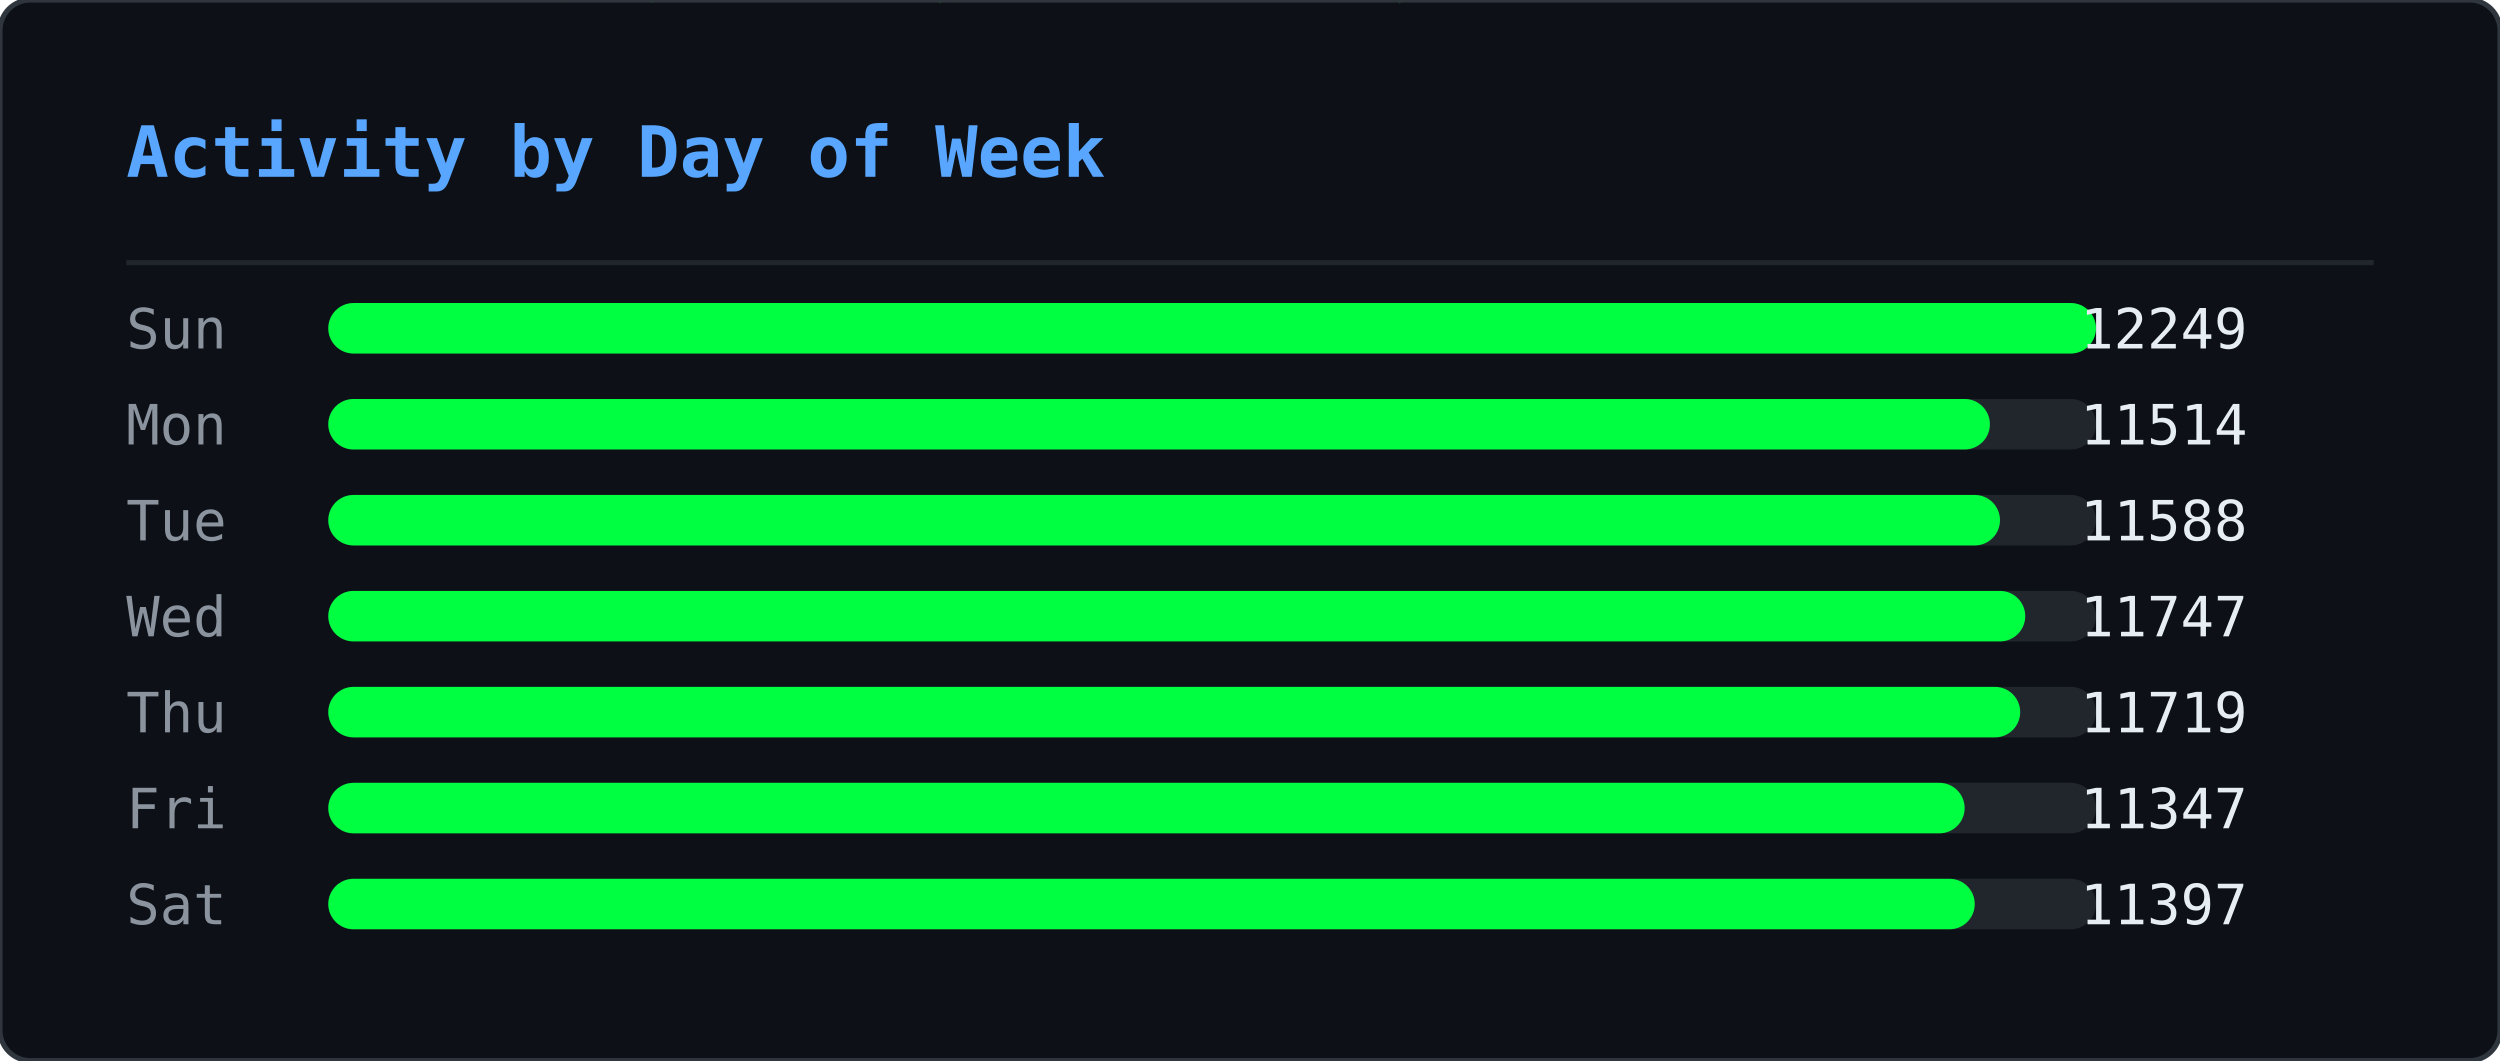
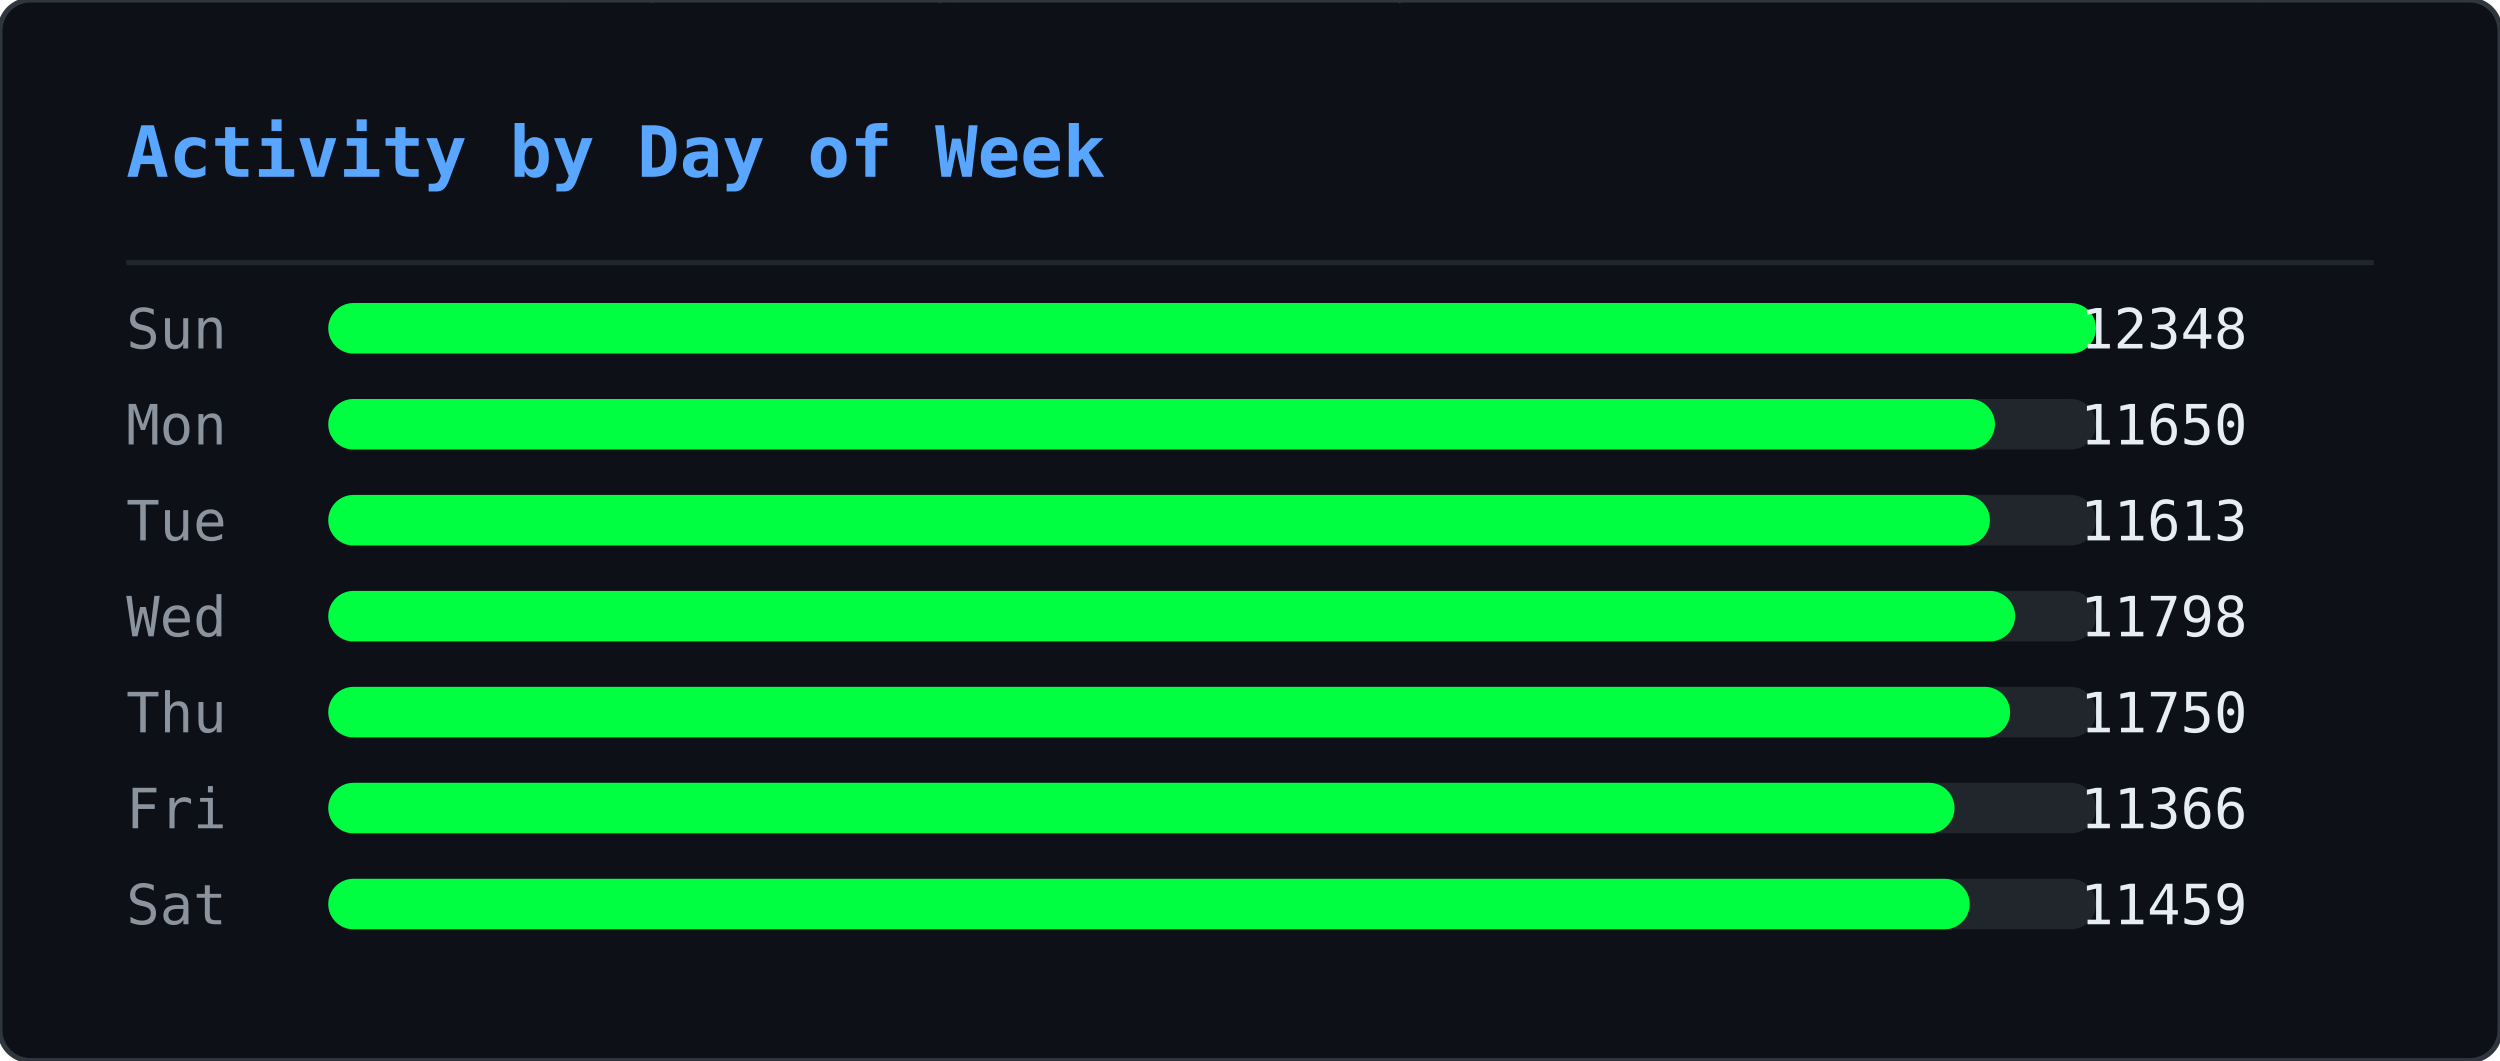
<svg xmlns="http://www.w3.org/2000/svg" width="495" height="210" viewBox="0 0 495 210">
  <defs>
    <clipPath id="ghm-clip">
      <rect width="495" height="210" rx="6" />
    </clipPath>
  </defs>
  <rect width="495" height="210" rx="6" fill="#0d1117" />
  <g clip-path="url(#ghm-clip)">
    <g opacity="0.22">
      <style>@keyframes ghm0{from{transform:translateY(-74px)}to{transform:translateY(224px)}}@keyframes ghm1{from{transform:translateY(-74px)}to{transform:translateY(224px)}}@keyframes ghm2{from{transform:translateY(-74px)}to{transform:translateY(224px)}}@keyframes ghm3{from{transform:translateY(-60px)}to{transform:translateY(224px)}}@keyframes ghm4{from{transform:translateY(-60px)}to{transform:translateY(224px)}}@keyframes ghm5{from{transform:translateY(-60px)}to{transform:translateY(224px)}}@keyframes ghm6{from{transform:translateY(-88px)}to{transform:translateY(224px)}}@keyframes ghm7{from{transform:translateY(-74px)}to{transform:translateY(224px)}}@keyframes ghm8{from{transform:translateY(-60px)}to{transform:translateY(224px)}}@keyframes ghm9{from{transform:translateY(-60px)}to{transform:translateY(224px)}}@keyframes ghm10{from{transform:translateY(-46px)}to{transform:translateY(224px)}}@keyframes ghm11{from{transform:translateY(-60px)}to{transform:translateY(224px)}}@keyframes ghm12{from{transform:translateY(-74px)}to{transform:translateY(224px)}}@keyframes ghm13{from{transform:translateY(-74px)}to{transform:translateY(224px)}}@keyframes ghm14{from{transform:translateY(-46px)}to{transform:translateY(224px)}}@keyframes ghm15{from{transform:translateY(-60px)}to{transform:translateY(224px)}}@keyframes ghm16{from{transform:translateY(-88px)}to{transform:translateY(224px)}}@keyframes ghm17{from{transform:translateY(-88px)}to{transform:translateY(224px)}}@keyframes ghm18{from{transform:translateY(-46px)}to{transform:translateY(224px)}}@keyframes ghm19{from{transform:translateY(-74px)}to{transform:translateY(224px)}}@keyframes ghm20{from{transform:translateY(-88px)}to{transform:translateY(224px)}}@keyframes ghm21{from{transform:translateY(-74px)}to{transform:translateY(224px)}}@keyframes ghm22{from{transform:translateY(-46px)}to{transform:translateY(224px)}}@keyframes ghm23{from{transform:translateY(-60px)}to{transform:translateY(224px)}}@keyframes ghm24{from{transform:translateY(-46px)}to{transform:translateY(224px)}}@keyframes ghm25{from{transform:translateY(-60px)}to{transform:translateY(224px)}}@keyframes ghm26{from{transform:translateY(-88px)}to{transform:translateY(224px)}}@keyframes ghm27{from{transform:translateY(-74px)}to{transform:translateY(224px)}}@keyframes ghm28{from{transform:translateY(-46px)}to{transform:translateY(224px)}}@keyframes ghm29{from{transform:translateY(-88px)}to{transform:translateY(224px)}}@keyframes ghm30{from{transform:translateY(-74px)}to{transform:translateY(224px)}}@keyframes ghm31{from{transform:translateY(-88px)}to{transform:translateY(224px)}}@keyframes ghm32{from{transform:translateY(-88px)}to{transform:translateY(224px)}}@keyframes ghm33{from{transform:translateY(-60px)}to{transform:translateY(224px)}}@keyframes ghm34{from{transform:translateY(-74px)}to{transform:translateY(224px)}}@keyframes ghm35{from{transform:translateY(-88px)}to{transform:translateY(224px)}}@keyframes ghm36{from{transform:translateY(-74px)}to{transform:translateY(224px)}}@keyframes ghm37{from{transform:translateY(-74px)}to{transform:translateY(224px)}}</style>
      <g style="animation:ghm0 1.57s linear infinite;animation-delay:-0.90s">
        <text x="476" y="0" font-family="monospace" font-size="12" fill="#00ff41">ﾇ</text>
        <text x="476" y="-14" font-family="monospace" font-size="12" fill="#00ff41" opacity="0.83">ｽ</text>
        <text x="476" y="-28" font-family="monospace" font-size="12" fill="#00ff41" opacity="0.67">ｩ</text>
        <text x="476" y="-42" font-family="monospace" font-size="12" fill="#00ff41" opacity="0.50">ﾍ</text>
        <text x="476" y="-56" font-family="monospace" font-size="12" fill="#00ff41" opacity="0.33">ﾕ</text>
        <text x="476" y="-70" font-family="monospace" font-size="12" fill="#00ff41" opacity="0.17">0</text>
      </g>
      <g style="animation:ghm1 2.57s linear infinite;animation-delay:-0.67s">
        <text x="444" y="0" font-family="monospace" font-size="12" fill="#00ff41">ﾓ</text>
        <text x="444" y="-14" font-family="monospace" font-size="12" fill="#00ff41" opacity="0.83">ｱ</text>
        <text x="444" y="-28" font-family="monospace" font-size="12" fill="#00ff41" opacity="0.67">ｿ</text>
        <text x="444" y="-42" font-family="monospace" font-size="12" fill="#00ff41" opacity="0.50">ｭ</text>
        <text x="444" y="-56" font-family="monospace" font-size="12" fill="#00ff41" opacity="0.33">ﾅ</text>
        <text x="444" y="-70" font-family="monospace" font-size="12" fill="#00ff41" opacity="0.17">ﾑ</text>
      </g>
      <g style="animation:ghm2 2.51s linear infinite;animation-delay:-1.71s">
        <text x="440" y="0" font-family="monospace" font-size="12" fill="#00ff41">ﾋ</text>
        <text x="440" y="-14" font-family="monospace" font-size="12" fill="#00ff41" opacity="0.83">9</text>
        <text x="440" y="-28" font-family="monospace" font-size="12" fill="#00ff41" opacity="0.67">ﾁ</text>
        <text x="440" y="-42" font-family="monospace" font-size="12" fill="#00ff41" opacity="0.50">ｭ</text>
        <text x="440" y="-56" font-family="monospace" font-size="12" fill="#00ff41" opacity="0.33">ｸ</text>
        <text x="440" y="-70" font-family="monospace" font-size="12" fill="#00ff41" opacity="0.17">7</text>
      </g>
      <g style="animation:ghm3 1.66s linear infinite;animation-delay:-0.21s">
        <text x="442" y="0" font-family="monospace" font-size="12" fill="#00ff41">ｵ</text>
        <text x="442" y="-14" font-family="monospace" font-size="12" fill="#00ff41" opacity="0.80">ｹ</text>
        <text x="442" y="-28" font-family="monospace" font-size="12" fill="#00ff41" opacity="0.60">ﾄ</text>
        <text x="442" y="-42" font-family="monospace" font-size="12" fill="#00ff41" opacity="0.40">ﾖ</text>
        <text x="442" y="-56" font-family="monospace" font-size="12" fill="#00ff41" opacity="0.20">ﾀ</text>
      </g>
      <g style="animation:ghm4 2.92s linear infinite;animation-delay:-0.26s">
        <text x="110" y="0" font-family="monospace" font-size="12" fill="#00ff41">ｧ</text>
        <text x="110" y="-14" font-family="monospace" font-size="12" fill="#00ff41" opacity="0.80">ﾃ</text>
        <text x="110" y="-28" font-family="monospace" font-size="12" fill="#00ff41" opacity="0.60">ｻ</text>
        <text x="110" y="-42" font-family="monospace" font-size="12" fill="#00ff41" opacity="0.40">0</text>
        <text x="110" y="-56" font-family="monospace" font-size="12" fill="#00ff41" opacity="0.20">ﾁ</text>
      </g>
      <g style="animation:ghm5 1.75s linear infinite;animation-delay:-0.48s">
        <text x="353" y="0" font-family="monospace" font-size="12" fill="#00ff41">ﾁ</text>
        <text x="353" y="-14" font-family="monospace" font-size="12" fill="#00ff41" opacity="0.80">ﾉ</text>
        <text x="353" y="-28" font-family="monospace" font-size="12" fill="#00ff41" opacity="0.60">ｶ</text>
        <text x="353" y="-42" font-family="monospace" font-size="12" fill="#00ff41" opacity="0.40">ｶ</text>
        <text x="353" y="-56" font-family="monospace" font-size="12" fill="#00ff41" opacity="0.20">ﾄ</text>
      </g>
      <g style="animation:ghm6 2.64s linear infinite;animation-delay:-1.35s">
        <text x="88" y="0" font-family="monospace" font-size="12" fill="#00ff41">ﾉ</text>
        <text x="88" y="-14" font-family="monospace" font-size="12" fill="#00ff41" opacity="0.86">ﾉ</text>
        <text x="88" y="-28" font-family="monospace" font-size="12" fill="#00ff41" opacity="0.71">ﾖ</text>
        <text x="88" y="-42" font-family="monospace" font-size="12" fill="#00ff41" opacity="0.57">0</text>
        <text x="88" y="-56" font-family="monospace" font-size="12" fill="#00ff41" opacity="0.43">ﾙ</text>
        <text x="88" y="-70" font-family="monospace" font-size="12" fill="#00ff41" opacity="0.29">1</text>
        <text x="88" y="-84" font-family="monospace" font-size="12" fill="#00ff41" opacity="0.14">ﾓ</text>
      </g>
      <g style="animation:ghm7 2.42s linear infinite;animation-delay:-1.66s">
        <text x="307" y="0" font-family="monospace" font-size="12" fill="#00ff41">ﾔ</text>
        <text x="307" y="-14" font-family="monospace" font-size="12" fill="#00ff41" opacity="0.83">ﾘ</text>
        <text x="307" y="-28" font-family="monospace" font-size="12" fill="#00ff41" opacity="0.67">ﾀ</text>
        <text x="307" y="-42" font-family="monospace" font-size="12" fill="#00ff41" opacity="0.50">ｬ</text>
        <text x="307" y="-56" font-family="monospace" font-size="12" fill="#00ff41" opacity="0.33">4</text>
        <text x="307" y="-70" font-family="monospace" font-size="12" fill="#00ff41" opacity="0.17">ｧ</text>
      </g>
      <g style="animation:ghm8 2.46s linear infinite;animation-delay:-1.82s">
        <text x="96" y="0" font-family="monospace" font-size="12" fill="#00ff41">ｭ</text>
        <text x="96" y="-14" font-family="monospace" font-size="12" fill="#00ff41" opacity="0.80">ｲ</text>
        <text x="96" y="-28" font-family="monospace" font-size="12" fill="#00ff41" opacity="0.60">ﾝ</text>
        <text x="96" y="-42" font-family="monospace" font-size="12" fill="#00ff41" opacity="0.40">ﾖ</text>
        <text x="96" y="-56" font-family="monospace" font-size="12" fill="#00ff41" opacity="0.20">ｶ</text>
      </g>
      <g style="animation:ghm9 3.04s linear infinite;animation-delay:-1.71s">
        <text x="429" y="0" font-family="monospace" font-size="12" fill="#00ff41">ｸ</text>
        <text x="429" y="-14" font-family="monospace" font-size="12" fill="#00ff41" opacity="0.80">ﾎ</text>
        <text x="429" y="-28" font-family="monospace" font-size="12" fill="#00ff41" opacity="0.60">ﾆ</text>
        <text x="429" y="-42" font-family="monospace" font-size="12" fill="#00ff41" opacity="0.40">ｶ</text>
        <text x="429" y="-56" font-family="monospace" font-size="12" fill="#00ff41" opacity="0.20">ｫ</text>
      </g>
      <g style="animation:ghm10 2.55s linear infinite;animation-delay:-1.75s">
        <text x="181" y="0" font-family="monospace" font-size="12" fill="#00ff41">ﾌ</text>
        <text x="181" y="-14" font-family="monospace" font-size="12" fill="#00ff41" opacity="0.75">ﾆ</text>
        <text x="181" y="-28" font-family="monospace" font-size="12" fill="#00ff41" opacity="0.50">ﾍ</text>
        <text x="181" y="-42" font-family="monospace" font-size="12" fill="#00ff41" opacity="0.25">5</text>
      </g>
      <g style="animation:ghm11 1.59s linear infinite;animation-delay:-0.66s">
        <text x="71" y="0" font-family="monospace" font-size="12" fill="#00ff41">3</text>
        <text x="71" y="-14" font-family="monospace" font-size="12" fill="#00ff41" opacity="0.80">ｽ</text>
        <text x="71" y="-28" font-family="monospace" font-size="12" fill="#00ff41" opacity="0.60">ｼ</text>
        <text x="71" y="-42" font-family="monospace" font-size="12" fill="#00ff41" opacity="0.40">ﾍ</text>
        <text x="71" y="-56" font-family="monospace" font-size="12" fill="#00ff41" opacity="0.20">ﾚ</text>
      </g>
      <g style="animation:ghm12 3.02s linear infinite;animation-delay:-0.47s">
        <text x="55" y="0" font-family="monospace" font-size="12" fill="#00ff41">ｳ</text>
        <text x="55" y="-14" font-family="monospace" font-size="12" fill="#00ff41" opacity="0.83">ﾔ</text>
        <text x="55" y="-28" font-family="monospace" font-size="12" fill="#00ff41" opacity="0.67">ﾃ</text>
        <text x="55" y="-42" font-family="monospace" font-size="12" fill="#00ff41" opacity="0.50">ｵ</text>
        <text x="55" y="-56" font-family="monospace" font-size="12" fill="#00ff41" opacity="0.33">ｫ</text>
        <text x="55" y="-70" font-family="monospace" font-size="12" fill="#00ff41" opacity="0.17">ﾃ</text>
      </g>
      <g style="animation:ghm13 2.28s linear infinite;animation-delay:-1.06s">
        <text x="258" y="0" font-family="monospace" font-size="12" fill="#00ff41">2</text>
        <text x="258" y="-14" font-family="monospace" font-size="12" fill="#00ff41" opacity="0.83">ｪ</text>
        <text x="258" y="-28" font-family="monospace" font-size="12" fill="#00ff41" opacity="0.67">ｽ</text>
        <text x="258" y="-42" font-family="monospace" font-size="12" fill="#00ff41" opacity="0.50">ﾖ</text>
        <text x="258" y="-56" font-family="monospace" font-size="12" fill="#00ff41" opacity="0.33">ｯ</text>
        <text x="258" y="-70" font-family="monospace" font-size="12" fill="#00ff41" opacity="0.17">1</text>
      </g>
      <g style="animation:ghm14 2.93s linear infinite;animation-delay:-1.39s">
        <text x="189" y="0" font-family="monospace" font-size="12" fill="#00ff41">7</text>
        <text x="189" y="-14" font-family="monospace" font-size="12" fill="#00ff41" opacity="0.75">ｯ</text>
        <text x="189" y="-28" font-family="monospace" font-size="12" fill="#00ff41" opacity="0.50">ﾈ</text>
        <text x="189" y="-42" font-family="monospace" font-size="12" fill="#00ff41" opacity="0.25">ﾈ</text>
      </g>
      <g style="animation:ghm15 2.11s linear infinite;animation-delay:-1.67s">
        <text x="394" y="0" font-family="monospace" font-size="12" fill="#00ff41">1</text>
        <text x="394" y="-14" font-family="monospace" font-size="12" fill="#00ff41" opacity="0.80">ﾜ</text>
        <text x="394" y="-28" font-family="monospace" font-size="12" fill="#00ff41" opacity="0.60">ﾚ</text>
        <text x="394" y="-42" font-family="monospace" font-size="12" fill="#00ff41" opacity="0.40">ｵ</text>
        <text x="394" y="-56" font-family="monospace" font-size="12" fill="#00ff41" opacity="0.20">ﾂ</text>
      </g>
      <g style="animation:ghm16 3.13s linear infinite;animation-delay:-1.31s">
        <text x="275" y="0" font-family="monospace" font-size="12" fill="#00ff41">ﾗ</text>
        <text x="275" y="-14" font-family="monospace" font-size="12" fill="#00ff41" opacity="0.86">3</text>
        <text x="275" y="-28" font-family="monospace" font-size="12" fill="#00ff41" opacity="0.71">ﾔ</text>
        <text x="275" y="-42" font-family="monospace" font-size="12" fill="#00ff41" opacity="0.57">6</text>
        <text x="275" y="-56" font-family="monospace" font-size="12" fill="#00ff41" opacity="0.43">ﾆ</text>
        <text x="275" y="-70" font-family="monospace" font-size="12" fill="#00ff41" opacity="0.29">ｯ</text>
        <text x="275" y="-84" font-family="monospace" font-size="12" fill="#00ff41" opacity="0.14">ﾗ</text>
      </g>
      <g style="animation:ghm17 2.90s linear infinite;animation-delay:-2.08s">
        <text x="445" y="0" font-family="monospace" font-size="12" fill="#00ff41">ｦ</text>
        <text x="445" y="-14" font-family="monospace" font-size="12" fill="#00ff41" opacity="0.86">ｪ</text>
        <text x="445" y="-28" font-family="monospace" font-size="12" fill="#00ff41" opacity="0.71">8</text>
        <text x="445" y="-42" font-family="monospace" font-size="12" fill="#00ff41" opacity="0.57">ﾕ</text>
        <text x="445" y="-56" font-family="monospace" font-size="12" fill="#00ff41" opacity="0.43">0</text>
        <text x="445" y="-70" font-family="monospace" font-size="12" fill="#00ff41" opacity="0.29">ﾎ</text>
        <text x="445" y="-84" font-family="monospace" font-size="12" fill="#00ff41" opacity="0.14">ﾃ</text>
      </g>
      <g style="animation:ghm18 2.29s linear infinite;animation-delay:-1.19s">
        <text x="275" y="0" font-family="monospace" font-size="12" fill="#00ff41">ｯ</text>
        <text x="275" y="-14" font-family="monospace" font-size="12" fill="#00ff41" opacity="0.75">ﾝ</text>
        <text x="275" y="-28" font-family="monospace" font-size="12" fill="#00ff41" opacity="0.50">ｧ</text>
        <text x="275" y="-42" font-family="monospace" font-size="12" fill="#00ff41" opacity="0.25">ﾝ</text>
      </g>
      <g style="animation:ghm19 1.52s linear infinite;animation-delay:-1.15s">
        <text x="186" y="0" font-family="monospace" font-size="12" fill="#00ff41">ｷ</text>
        <text x="186" y="-14" font-family="monospace" font-size="12" fill="#00ff41" opacity="0.83">ﾊ</text>
        <text x="186" y="-28" font-family="monospace" font-size="12" fill="#00ff41" opacity="0.67">ﾀ</text>
        <text x="186" y="-42" font-family="monospace" font-size="12" fill="#00ff41" opacity="0.50">ﾔ</text>
        <text x="186" y="-56" font-family="monospace" font-size="12" fill="#00ff41" opacity="0.33">ｹ</text>
        <text x="186" y="-70" font-family="monospace" font-size="12" fill="#00ff41" opacity="0.17">ﾔ</text>
      </g>
      <g style="animation:ghm20 3.11s linear infinite;animation-delay:-1.21s">
        <text x="126" y="0" font-family="monospace" font-size="12" fill="#00ff41">ﾈ</text>
        <text x="126" y="-14" font-family="monospace" font-size="12" fill="#00ff41" opacity="0.86">ｪ</text>
        <text x="126" y="-28" font-family="monospace" font-size="12" fill="#00ff41" opacity="0.71">ﾘ</text>
        <text x="126" y="-42" font-family="monospace" font-size="12" fill="#00ff41" opacity="0.57">ｮ</text>
        <text x="126" y="-56" font-family="monospace" font-size="12" fill="#00ff41" opacity="0.43">ﾇ</text>
        <text x="126" y="-70" font-family="monospace" font-size="12" fill="#00ff41" opacity="0.29">ﾎ</text>
        <text x="126" y="-84" font-family="monospace" font-size="12" fill="#00ff41" opacity="0.14">ｸ</text>
      </g>
      <g style="animation:ghm21 1.79s linear infinite;animation-delay:-0.77s">
        <text x="78" y="0" font-family="monospace" font-size="12" fill="#00ff41">ｳ</text>
        <text x="78" y="-14" font-family="monospace" font-size="12" fill="#00ff41" opacity="0.83">ﾝ</text>
        <text x="78" y="-28" font-family="monospace" font-size="12" fill="#00ff41" opacity="0.67">4</text>
        <text x="78" y="-42" font-family="monospace" font-size="12" fill="#00ff41" opacity="0.50">ｻ</text>
        <text x="78" y="-56" font-family="monospace" font-size="12" fill="#00ff41" opacity="0.33">ｿ</text>
        <text x="78" y="-70" font-family="monospace" font-size="12" fill="#00ff41" opacity="0.17">ｨ</text>
      </g>
      <g style="animation:ghm22 2.50s linear infinite;animation-delay:-1.19s">
        <text x="345" y="0" font-family="monospace" font-size="12" fill="#00ff41">2</text>
        <text x="345" y="-14" font-family="monospace" font-size="12" fill="#00ff41" opacity="0.75">ﾆ</text>
        <text x="345" y="-28" font-family="monospace" font-size="12" fill="#00ff41" opacity="0.50">ｱ</text>
        <text x="345" y="-42" font-family="monospace" font-size="12" fill="#00ff41" opacity="0.25">ｸ</text>
      </g>
      <g style="animation:ghm23 1.86s linear infinite;animation-delay:-0.41s">
        <text x="51" y="0" font-family="monospace" font-size="12" fill="#00ff41">ﾚ</text>
        <text x="51" y="-14" font-family="monospace" font-size="12" fill="#00ff41" opacity="0.80">ｱ</text>
        <text x="51" y="-28" font-family="monospace" font-size="12" fill="#00ff41" opacity="0.60">ｱ</text>
        <text x="51" y="-42" font-family="monospace" font-size="12" fill="#00ff41" opacity="0.40">ﾐ</text>
        <text x="51" y="-56" font-family="monospace" font-size="12" fill="#00ff41" opacity="0.20">7</text>
      </g>
      <g style="animation:ghm24 2.49s linear infinite;animation-delay:-2.01s">
        <text x="356" y="0" font-family="monospace" font-size="12" fill="#00ff41">ﾋ</text>
        <text x="356" y="-14" font-family="monospace" font-size="12" fill="#00ff41" opacity="0.75">ﾂ</text>
        <text x="356" y="-28" font-family="monospace" font-size="12" fill="#00ff41" opacity="0.50">ﾃ</text>
        <text x="356" y="-42" font-family="monospace" font-size="12" fill="#00ff41" opacity="0.25">ｦ</text>
      </g>
      <g style="animation:ghm25 2.99s linear infinite;animation-delay:-0.82s">
        <text x="185" y="0" font-family="monospace" font-size="12" fill="#00ff41">ﾔ</text>
        <text x="185" y="-14" font-family="monospace" font-size="12" fill="#00ff41" opacity="0.80">ｿ</text>
        <text x="185" y="-28" font-family="monospace" font-size="12" fill="#00ff41" opacity="0.60">ｱ</text>
        <text x="185" y="-42" font-family="monospace" font-size="12" fill="#00ff41" opacity="0.40">ｼ</text>
        <text x="185" y="-56" font-family="monospace" font-size="12" fill="#00ff41" opacity="0.20">ｷ</text>
      </g>
      <g style="animation:ghm26 1.89s linear infinite;animation-delay:-0.51s">
        <text x="472" y="0" font-family="monospace" font-size="12" fill="#00ff41">ｽ</text>
        <text x="472" y="-14" font-family="monospace" font-size="12" fill="#00ff41" opacity="0.86">ﾍ</text>
        <text x="472" y="-28" font-family="monospace" font-size="12" fill="#00ff41" opacity="0.71">ｧ</text>
        <text x="472" y="-42" font-family="monospace" font-size="12" fill="#00ff41" opacity="0.57">ﾃ</text>
        <text x="472" y="-56" font-family="monospace" font-size="12" fill="#00ff41" opacity="0.43">ｯ</text>
        <text x="472" y="-70" font-family="monospace" font-size="12" fill="#00ff41" opacity="0.29">ﾈ</text>
        <text x="472" y="-84" font-family="monospace" font-size="12" fill="#00ff41" opacity="0.14">ﾐ</text>
      </g>
      <g style="animation:ghm27 1.72s linear infinite;animation-delay:-1.28s">
        <text x="168" y="0" font-family="monospace" font-size="12" fill="#00ff41">ｳ</text>
        <text x="168" y="-14" font-family="monospace" font-size="12" fill="#00ff41" opacity="0.83">ﾝ</text>
        <text x="168" y="-28" font-family="monospace" font-size="12" fill="#00ff41" opacity="0.67">ｪ</text>
        <text x="168" y="-42" font-family="monospace" font-size="12" fill="#00ff41" opacity="0.50">ﾙ</text>
        <text x="168" y="-56" font-family="monospace" font-size="12" fill="#00ff41" opacity="0.33">ﾋ</text>
        <text x="168" y="-70" font-family="monospace" font-size="12" fill="#00ff41" opacity="0.17">ｶ</text>
      </g>
      <g style="animation:ghm28 3.12s linear infinite;animation-delay:-1.67s">
        <text x="81" y="0" font-family="monospace" font-size="12" fill="#00ff41">ﾇ</text>
        <text x="81" y="-14" font-family="monospace" font-size="12" fill="#00ff41" opacity="0.75">ﾉ</text>
        <text x="81" y="-28" font-family="monospace" font-size="12" fill="#00ff41" opacity="0.50">ﾏ</text>
        <text x="81" y="-42" font-family="monospace" font-size="12" fill="#00ff41" opacity="0.25">ﾝ</text>
      </g>
      <g style="animation:ghm29 2.99s linear infinite;animation-delay:-0.61s">
        <text x="269" y="0" font-family="monospace" font-size="12" fill="#00ff41">ｹ</text>
        <text x="269" y="-14" font-family="monospace" font-size="12" fill="#00ff41" opacity="0.86">ｨ</text>
        <text x="269" y="-28" font-family="monospace" font-size="12" fill="#00ff41" opacity="0.71">ｽ</text>
        <text x="269" y="-42" font-family="monospace" font-size="12" fill="#00ff41" opacity="0.57">ﾍ</text>
        <text x="269" y="-56" font-family="monospace" font-size="12" fill="#00ff41" opacity="0.43">ﾄ</text>
        <text x="269" y="-70" font-family="monospace" font-size="12" fill="#00ff41" opacity="0.29">ﾖ</text>
        <text x="269" y="-84" font-family="monospace" font-size="12" fill="#00ff41" opacity="0.14">3</text>
      </g>
      <g style="animation:ghm30 2.65s linear infinite;animation-delay:-0.45s">
        <text x="109" y="0" font-family="monospace" font-size="12" fill="#00ff41">ﾏ</text>
        <text x="109" y="-14" font-family="monospace" font-size="12" fill="#00ff41" opacity="0.83">ﾍ</text>
        <text x="109" y="-28" font-family="monospace" font-size="12" fill="#00ff41" opacity="0.67">0</text>
        <text x="109" y="-42" font-family="monospace" font-size="12" fill="#00ff41" opacity="0.50">ﾛ</text>
        <text x="109" y="-56" font-family="monospace" font-size="12" fill="#00ff41" opacity="0.33">ｮ</text>
        <text x="109" y="-70" font-family="monospace" font-size="12" fill="#00ff41" opacity="0.17">ｫ</text>
      </g>
      <g style="animation:ghm31 2.26s linear infinite;animation-delay:-0.51s">
        <text x="184" y="0" font-family="monospace" font-size="12" fill="#00ff41">ｯ</text>
        <text x="184" y="-14" font-family="monospace" font-size="12" fill="#00ff41" opacity="0.86">3</text>
        <text x="184" y="-28" font-family="monospace" font-size="12" fill="#00ff41" opacity="0.71">ｫ</text>
        <text x="184" y="-42" font-family="monospace" font-size="12" fill="#00ff41" opacity="0.57">ｻ</text>
        <text x="184" y="-56" font-family="monospace" font-size="12" fill="#00ff41" opacity="0.43">ﾓ</text>
        <text x="184" y="-70" font-family="monospace" font-size="12" fill="#00ff41" opacity="0.29">ｩ</text>
        <text x="184" y="-84" font-family="monospace" font-size="12" fill="#00ff41" opacity="0.14">2</text>
      </g>
      <g style="animation:ghm32 1.89s linear infinite;animation-delay:-0.99s">
        <text x="355" y="0" font-family="monospace" font-size="12" fill="#00ff41">ﾔ</text>
        <text x="355" y="-14" font-family="monospace" font-size="12" fill="#00ff41" opacity="0.86">ｸ</text>
        <text x="355" y="-28" font-family="monospace" font-size="12" fill="#00ff41" opacity="0.71">ﾚ</text>
        <text x="355" y="-42" font-family="monospace" font-size="12" fill="#00ff41" opacity="0.57">ﾋ</text>
        <text x="355" y="-56" font-family="monospace" font-size="12" fill="#00ff41" opacity="0.43">ｷ</text>
        <text x="355" y="-70" font-family="monospace" font-size="12" fill="#00ff41" opacity="0.29">ﾃ</text>
        <text x="355" y="-84" font-family="monospace" font-size="12" fill="#00ff41" opacity="0.14">ｵ</text>
      </g>
      <g style="animation:ghm33 1.79s linear infinite;animation-delay:-0.10s">
        <text x="111" y="0" font-family="monospace" font-size="12" fill="#00ff41">ｼ</text>
        <text x="111" y="-14" font-family="monospace" font-size="12" fill="#00ff41" opacity="0.80">ﾁ</text>
        <text x="111" y="-28" font-family="monospace" font-size="12" fill="#00ff41" opacity="0.60">ｯ</text>
        <text x="111" y="-42" font-family="monospace" font-size="12" fill="#00ff41" opacity="0.40">1</text>
        <text x="111" y="-56" font-family="monospace" font-size="12" fill="#00ff41" opacity="0.20">ｫ</text>
      </g>
      <g style="animation:ghm34 2.21s linear infinite;animation-delay:-1.23s">
        <text x="22" y="0" font-family="monospace" font-size="12" fill="#00ff41">ﾎ</text>
        <text x="22" y="-14" font-family="monospace" font-size="12" fill="#00ff41" opacity="0.83">ﾏ</text>
        <text x="22" y="-28" font-family="monospace" font-size="12" fill="#00ff41" opacity="0.67">ｹ</text>
        <text x="22" y="-42" font-family="monospace" font-size="12" fill="#00ff41" opacity="0.50">ﾅ</text>
        <text x="22" y="-56" font-family="monospace" font-size="12" fill="#00ff41" opacity="0.33">ｭ</text>
        <text x="22" y="-70" font-family="monospace" font-size="12" fill="#00ff41" opacity="0.17">2</text>
      </g>
      <g style="animation:ghm35 2.09s linear infinite;animation-delay:-1.27s">
        <text x="342" y="0" font-family="monospace" font-size="12" fill="#00ff41">ｭ</text>
        <text x="342" y="-14" font-family="monospace" font-size="12" fill="#00ff41" opacity="0.86">ﾐ</text>
        <text x="342" y="-28" font-family="monospace" font-size="12" fill="#00ff41" opacity="0.71">ｷ</text>
        <text x="342" y="-42" font-family="monospace" font-size="12" fill="#00ff41" opacity="0.57">ｱ</text>
        <text x="342" y="-56" font-family="monospace" font-size="12" fill="#00ff41" opacity="0.43">ﾒ</text>
        <text x="342" y="-70" font-family="monospace" font-size="12" fill="#00ff41" opacity="0.29">ｿ</text>
        <text x="342" y="-84" font-family="monospace" font-size="12" fill="#00ff41" opacity="0.14">ｴ</text>
      </g>
      <g style="animation:ghm36 1.63s linear infinite;animation-delay:-0.77s">
        <text x="351" y="0" font-family="monospace" font-size="12" fill="#00ff41">ﾆ</text>
        <text x="351" y="-14" font-family="monospace" font-size="12" fill="#00ff41" opacity="0.83">ｫ</text>
        <text x="351" y="-28" font-family="monospace" font-size="12" fill="#00ff41" opacity="0.67">ｬ</text>
        <text x="351" y="-42" font-family="monospace" font-size="12" fill="#00ff41" opacity="0.50">ﾇ</text>
        <text x="351" y="-56" font-family="monospace" font-size="12" fill="#00ff41" opacity="0.33">ｫ</text>
        <text x="351" y="-70" font-family="monospace" font-size="12" fill="#00ff41" opacity="0.17">1</text>
      </g>
      <g style="animation:ghm37 2.48s linear infinite;animation-delay:-0.01s">
        <text x="196" y="0" font-family="monospace" font-size="12" fill="#00ff41">9</text>
        <text x="196" y="-14" font-family="monospace" font-size="12" fill="#00ff41" opacity="0.83">ｨ</text>
        <text x="196" y="-28" font-family="monospace" font-size="12" fill="#00ff41" opacity="0.67">ﾉ</text>
        <text x="196" y="-42" font-family="monospace" font-size="12" fill="#00ff41" opacity="0.50">ｸ</text>
        <text x="196" y="-56" font-family="monospace" font-size="12" fill="#00ff41" opacity="0.33">ﾋ</text>
        <text x="196" y="-70" font-family="monospace" font-size="12" fill="#00ff41" opacity="0.17">ｦ</text>
      </g>
    </g>
  </g>
  <rect width="495" height="210" rx="6" fill="none" stroke="#30363d" stroke-width="1" />
  <text x="25" y="35" font-family="monospace" font-size="14" font-weight="600" fill="#58a6ff">Activity by Day of Week</text>
  <line x1="25" y1="52" x2="470" y2="52" stroke="#21262d" stroke-width="1" />
  <text x="25" y="69" font-family="monospace" font-size="11" fill="#8b949e">Sun</text>
  <rect x="65" y="60" width="350" height="10" rx="5" fill="#21262d" />
  <rect x="65" y="60" width="350" height="10" rx="5" fill="#00ff41" />
-   <text x="445" y="69" text-anchor="end" font-family="monospace" font-size="11" fill="#e6edf3">12249</text>
+   <text x="445" y="69" text-anchor="end" font-family="monospace" font-size="11" fill="#e6edf3">12348</text>
  <text x="25" y="88" font-family="monospace" font-size="11" fill="#8b949e">Mon</text>
  <rect x="65" y="79" width="350" height="10" rx="5" fill="#21262d" />
-   <rect x="65" y="79" width="329" height="10" rx="5" fill="#00ff41" />
-   <text x="445" y="88" text-anchor="end" font-family="monospace" font-size="11" fill="#e6edf3">11514</text>
+   <rect x="65" y="79" width="330" height="10" rx="5" fill="#00ff41" />
+   <text x="445" y="88" text-anchor="end" font-family="monospace" font-size="11" fill="#e6edf3">11650</text>
  <text x="25" y="107" font-family="monospace" font-size="11" fill="#8b949e">Tue</text>
  <rect x="65" y="98" width="350" height="10" rx="5" fill="#21262d" />
-   <rect x="65" y="98" width="331" height="10" rx="5" fill="#00ff41" />
-   <text x="445" y="107" text-anchor="end" font-family="monospace" font-size="11" fill="#e6edf3">11588</text>
+   <rect x="65" y="98" width="329" height="10" rx="5" fill="#00ff41" />
+   <text x="445" y="107" text-anchor="end" font-family="monospace" font-size="11" fill="#e6edf3">11613</text>
  <text x="25" y="126" font-family="monospace" font-size="11" fill="#8b949e">Wed</text>
  <rect x="65" y="117" width="350" height="10" rx="5" fill="#21262d" />
-   <rect x="65" y="117" width="336" height="10" rx="5" fill="#00ff41" />
-   <text x="445" y="126" text-anchor="end" font-family="monospace" font-size="11" fill="#e6edf3">11747</text>
+   <rect x="65" y="117" width="334" height="10" rx="5" fill="#00ff41" />
+   <text x="445" y="126" text-anchor="end" font-family="monospace" font-size="11" fill="#e6edf3">11798</text>
  <text x="25" y="145" font-family="monospace" font-size="11" fill="#8b949e">Thu</text>
  <rect x="65" y="136" width="350" height="10" rx="5" fill="#21262d" />
-   <rect x="65" y="136" width="335" height="10" rx="5" fill="#00ff41" />
-   <text x="445" y="145" text-anchor="end" font-family="monospace" font-size="11" fill="#e6edf3">11719</text>
+   <rect x="65" y="136" width="333" height="10" rx="5" fill="#00ff41" />
+   <text x="445" y="145" text-anchor="end" font-family="monospace" font-size="11" fill="#e6edf3">11750</text>
  <text x="25" y="164" font-family="monospace" font-size="11" fill="#8b949e">Fri</text>
  <rect x="65" y="155" width="350" height="10" rx="5" fill="#21262d" />
-   <rect x="65" y="155" width="324" height="10" rx="5" fill="#00ff41" />
-   <text x="445" y="164" text-anchor="end" font-family="monospace" font-size="11" fill="#e6edf3">11347</text>
+   <rect x="65" y="155" width="322" height="10" rx="5" fill="#00ff41" />
+   <text x="445" y="164" text-anchor="end" font-family="monospace" font-size="11" fill="#e6edf3">11366</text>
  <text x="25" y="183" font-family="monospace" font-size="11" fill="#8b949e">Sat</text>
  <rect x="65" y="174" width="350" height="10" rx="5" fill="#21262d" />
-   <rect x="65" y="174" width="326" height="10" rx="5" fill="#00ff41" />
-   <text x="445" y="183" text-anchor="end" font-family="monospace" font-size="11" fill="#e6edf3">11397</text>
+   <rect x="65" y="174" width="325" height="10" rx="5" fill="#00ff41" />
+   <text x="445" y="183" text-anchor="end" font-family="monospace" font-size="11" fill="#e6edf3">11459</text>
</svg>
